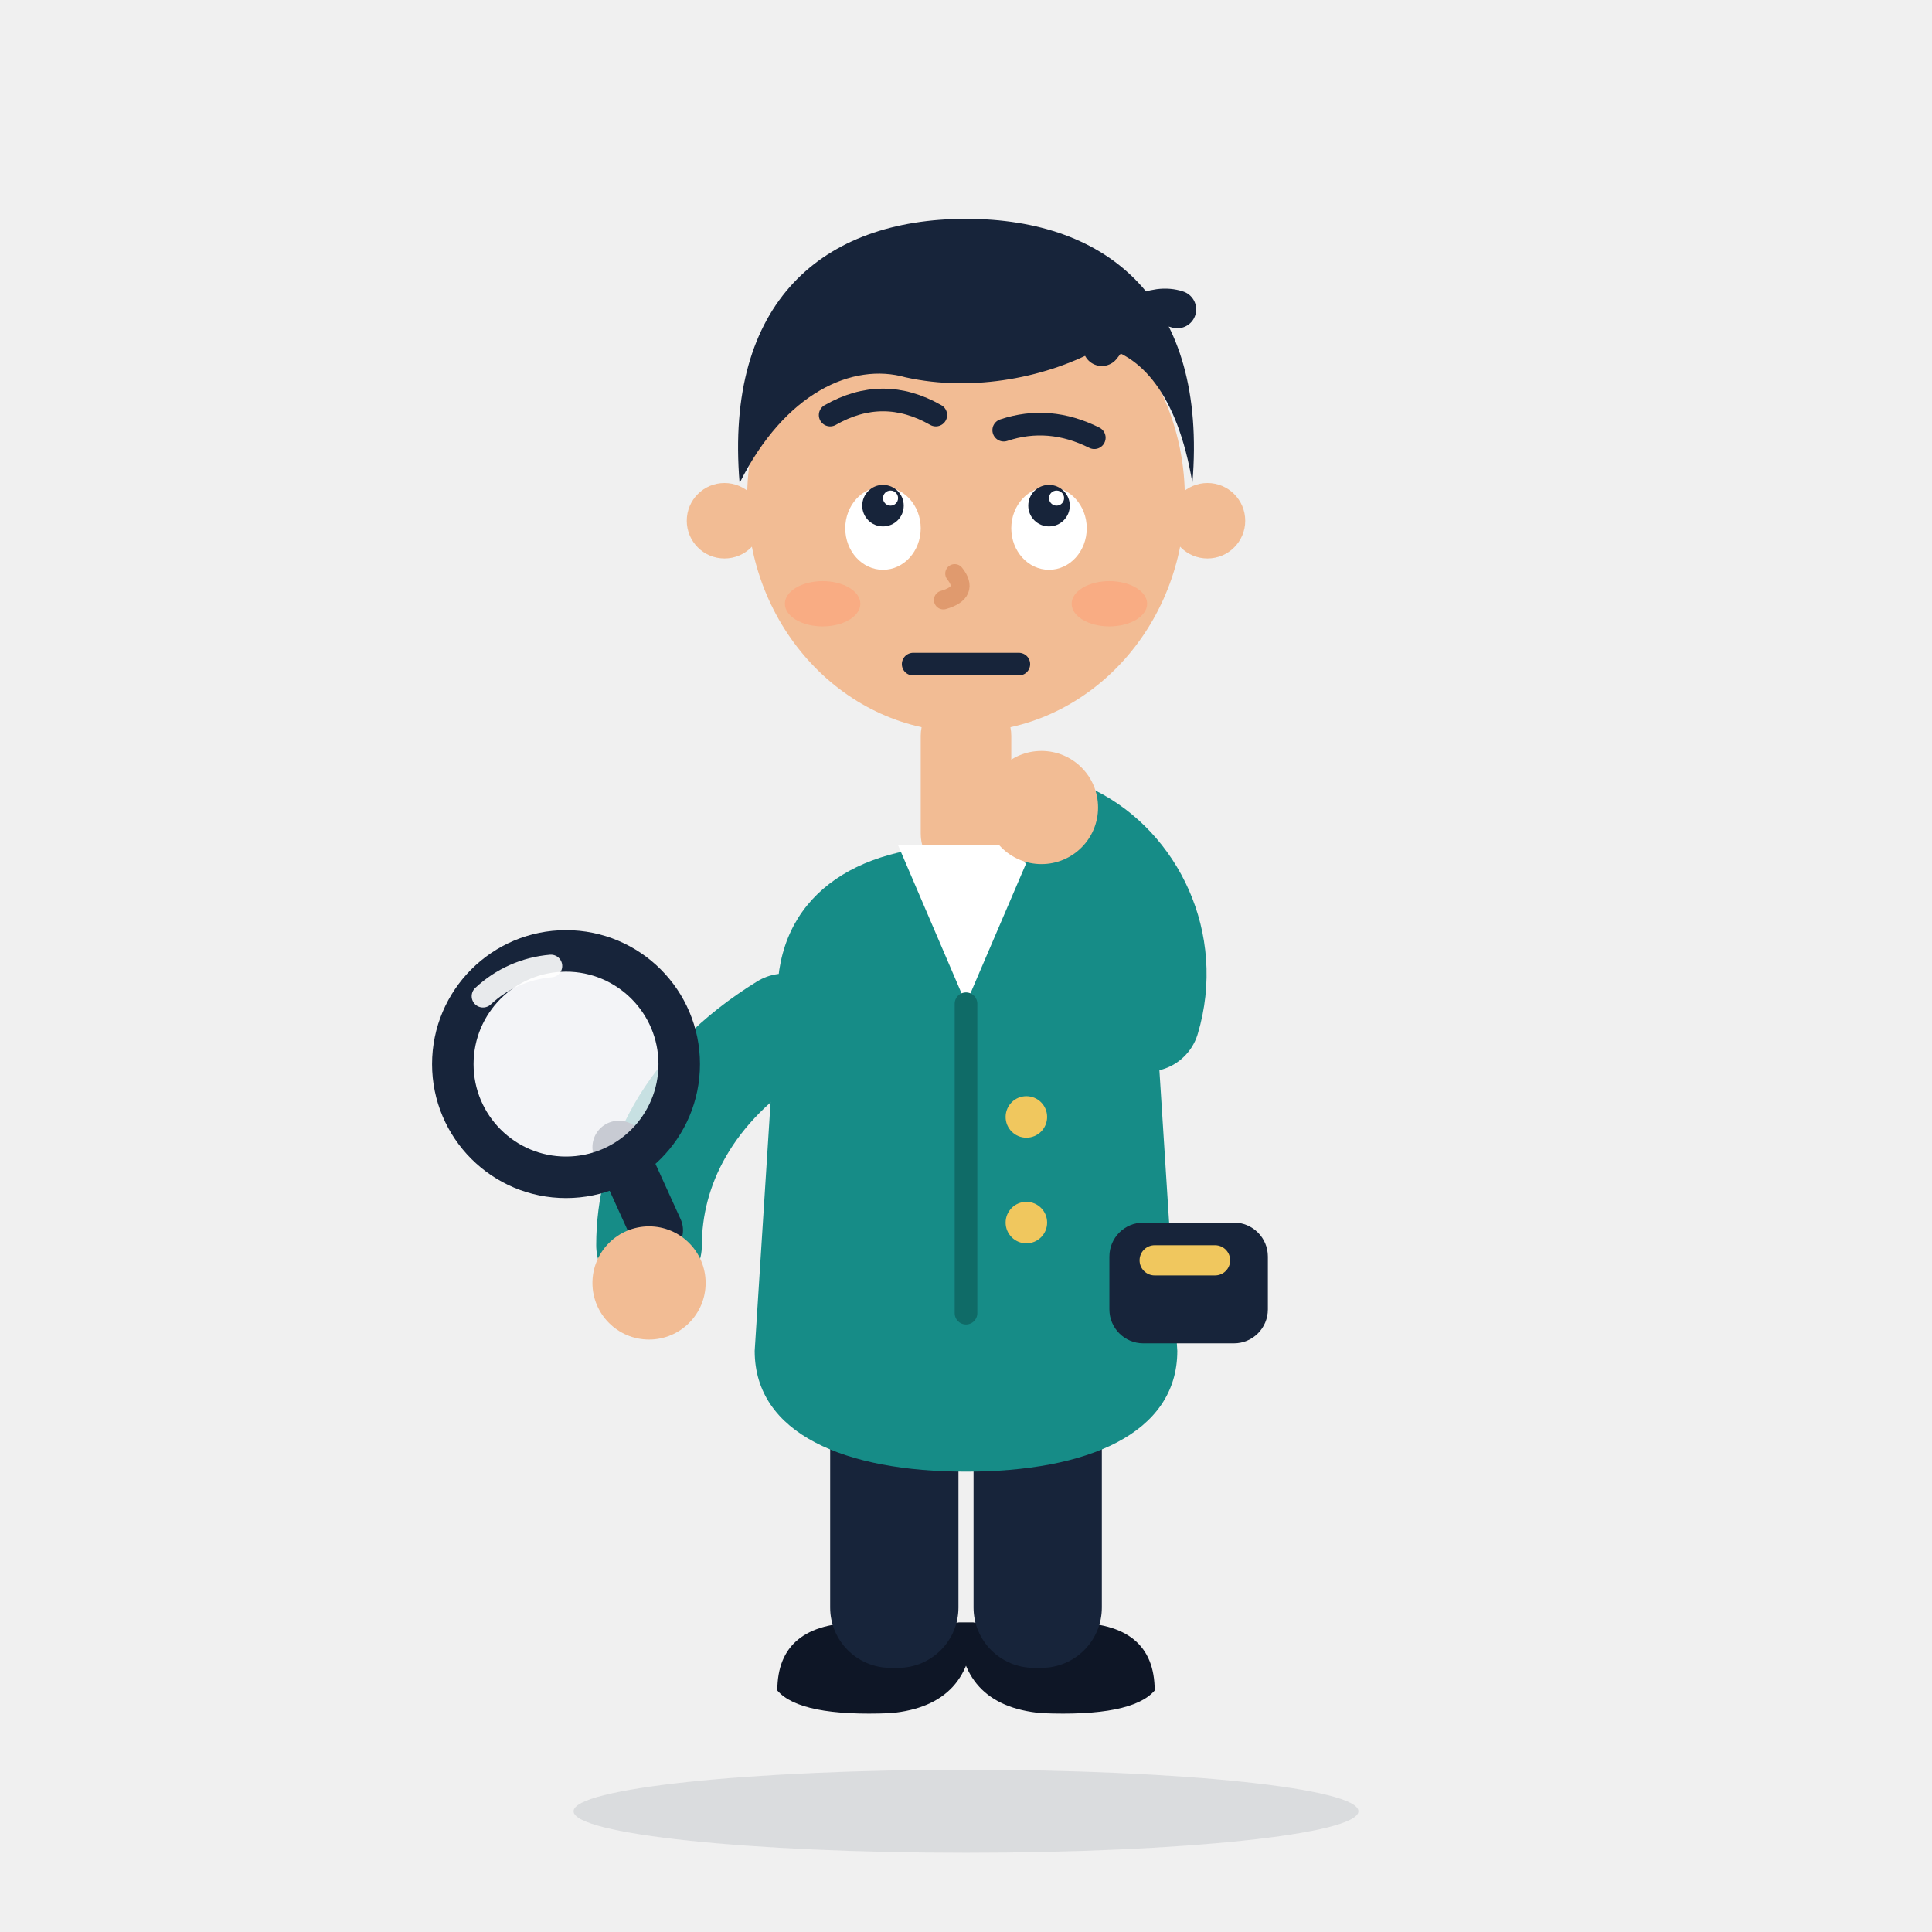
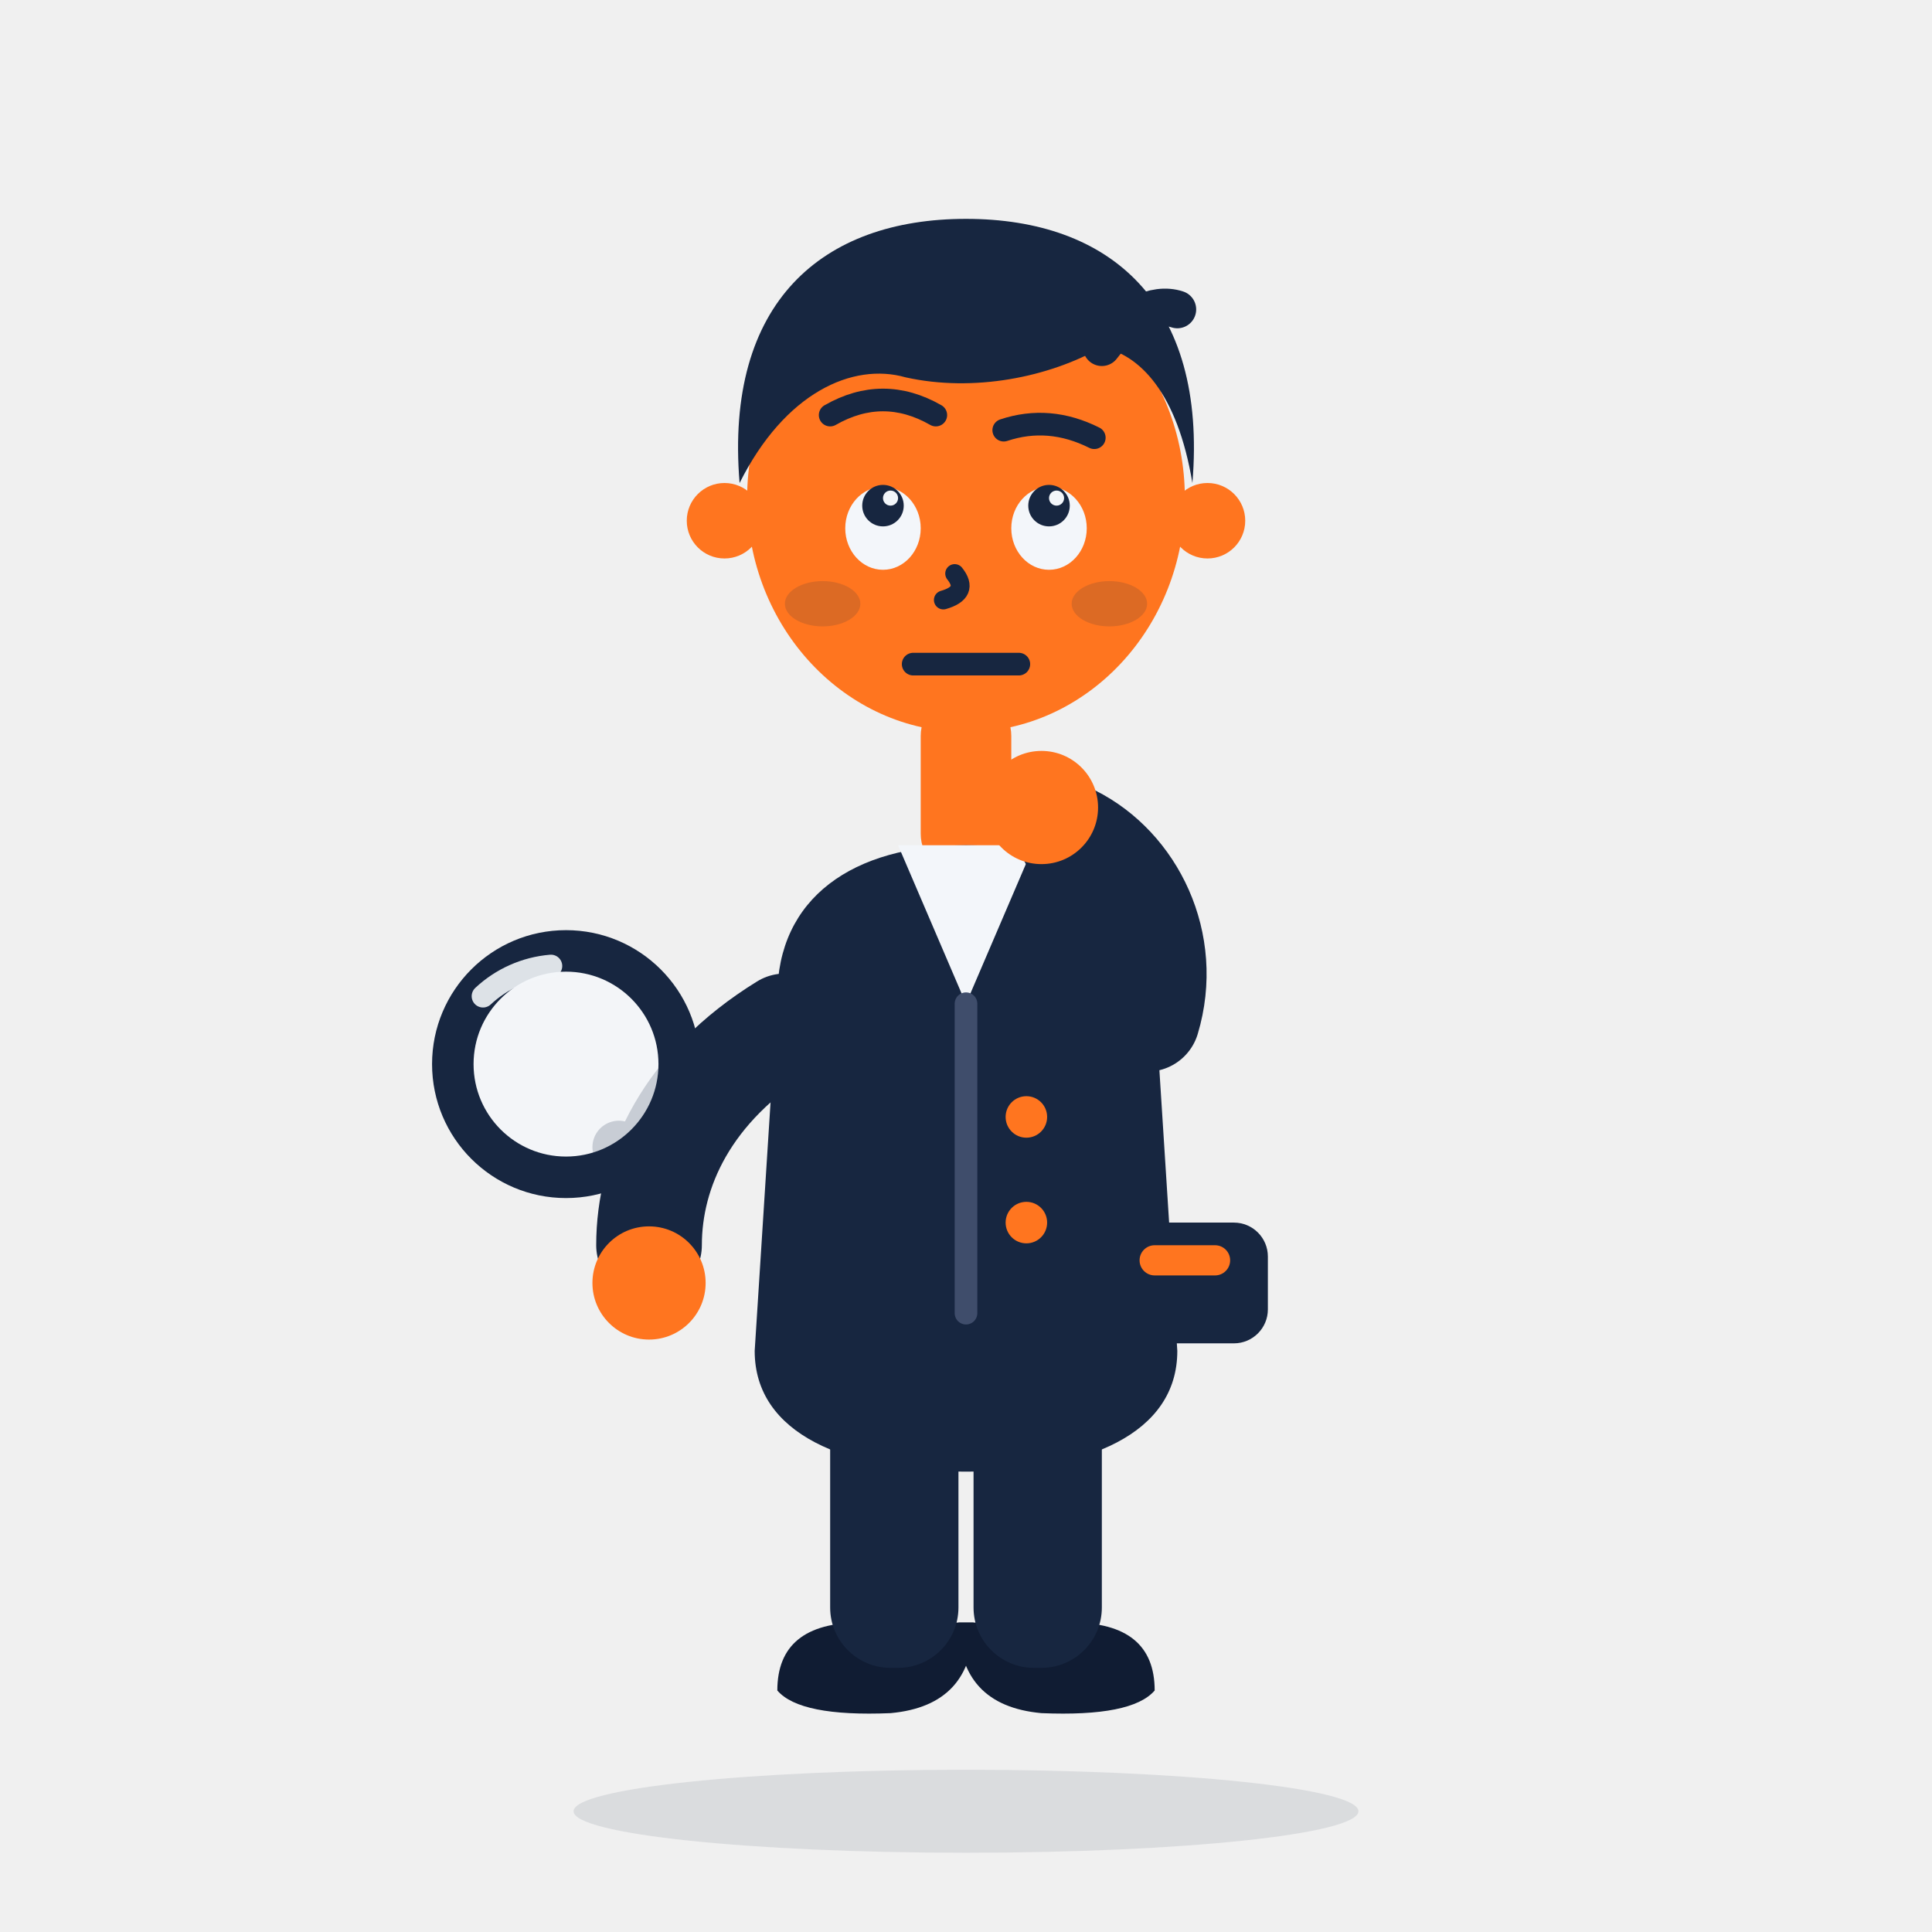
<svg xmlns="http://www.w3.org/2000/svg" viewBox="0 0 512 512" width="512" height="512" fill="none">
-   <ellipse cx="256" cy="480" rx="104" ry="11" fill="#17243A" opacity="0.10" />
-   <path d="M206 448 Q206 430 228 430 L258 430 Q258 452 236 454 Q212 455 206 448 Z" fill="#0E1626" />
-   <path d="M306 448 Q306 430 284 430 L254 430 Q254 452 276 454 Q300 455 306 448 Z" fill="#0E1626" />
-   <rect x="220" y="368" width="34" height="74" rx="16" fill="#17243A" />
-   <rect x="258" y="368" width="34" height="74" rx="16" fill="#17243A" />
-   <rect x="244" y="184" width="24" height="48" rx="11" fill="#F2BC94" />
-   <path d="M206 264 C206 238 226 224 256 224 C286 224 306 238 306 264 L312 358 C312 380 288 390 256 390 C224 390 200 380 200 358 Z" fill="#168C87" />
-   <path d="M238 224 L256 266 L274 224 Z" fill="#FFFFFF" />
-   <path d="M256 266 L256 348" stroke="#0F6B67" stroke-width="6" stroke-linecap="round" />
-   <circle cx="272" cy="296" r="5.5" fill="#F0C75E" />
-   <circle cx="272" cy="324" r="5.5" fill="#F0C75E" />
-   <rect x="294" y="324" width="42" height="32" rx="9" fill="#17243A" />
-   <rect x="302" y="330" width="24" height="8" rx="4" fill="#F0C75E" />
-   <path d="M208 272 C182 288 172 310 172 330" stroke="#168C87" stroke-width="28" stroke-linecap="round" />
-   <path d="M304 270 C310 250 300 230 284 222" stroke="#168C87" stroke-width="28" stroke-linecap="round" />
-   <line x1="164" y1="304" x2="174" y2="326" stroke="#17243A" stroke-width="14" stroke-linecap="round" />
-   <circle cx="150" cy="282" r="30" fill="#F3F5F8" fill-opacity="0.8" stroke="#17243A" stroke-width="11" />
-   <path d="M128 264 A30 30 0 0 1 146 256" stroke="#FFFFFF" stroke-width="6" stroke-linecap="round" opacity="0.9" />
-   <circle cx="172" cy="340" r="15" fill="#F2BC94" />
-   <circle cx="276" cy="214" r="15" fill="#F2BC94" />
-   <circle cx="192" cy="138" r="10" fill="#F2BC94" />
-   <circle cx="320" cy="138" r="10" fill="#F2BC94" />
-   <ellipse cx="256" cy="132" rx="58" ry="62" fill="#F2BC94" />
-   <path d="M196 128 C192 80 218 58 256 58 C294 58 320 80 316 128 C312 104 302 94 292 92 C278 100 258 104 240 100 C226 96 208 104 196 128 Z" fill="#17243A" />
-   <path d="M292 92 C298 84 306 80 312 82" stroke="#17243A" stroke-width="10" stroke-linecap="round" />
-   <path d="M220 110 Q234 102 248 110" stroke="#17243A" stroke-width="6" stroke-linecap="round" />
-   <path d="M266 114 Q278 110 290 116" stroke="#17243A" stroke-width="6" stroke-linecap="round" />
-   <ellipse cx="234" cy="140" rx="10" ry="11" fill="#FFFFFF" />
-   <ellipse cx="278" cy="140" rx="10" ry="11" fill="#FFFFFF" />
-   <circle cx="234" cy="134" r="5.5" fill="#17243A" />
-   <circle cx="278" cy="134" r="5.5" fill="#17243A" />
-   <circle cx="236" cy="132" r="2" fill="#FFFFFF" />
-   <circle cx="280" cy="132" r="2" fill="#FFFFFF" />
-   <path d="M253 152 Q257 157 250 159" stroke="#E09A6E" stroke-width="5" stroke-linecap="round" />
-   <path d="M242 176 H270" stroke="#17243A" stroke-width="6" stroke-linecap="round" />
-   <ellipse cx="218" cy="160" rx="10" ry="6" fill="#FF9E75" opacity="0.55" />
-   <ellipse cx="294" cy="160" rx="10" ry="6" fill="#FF9E75" opacity="0.55" />
+   <ellipse cx="256" cy="480" rx="104" ry="11" fill="#172640" opacity="0.10" />
+   <path d="M206 448 Q206 430 228 430 L258 430 Q258 452 236 454 Q212 455 206 448 Z" fill="#101c33" />
+   <path d="M306 448 Q306 430 284 430 L254 430 Q254 452 276 454 Q300 455 306 448 Z" fill="#101c33" />
+   <rect x="220" y="368" width="34" height="74" rx="16" fill="#172640" />
+   <rect x="258" y="368" width="34" height="74" rx="16" fill="#172640" />
+   <rect x="244" y="184" width="24" height="48" rx="11" fill="#ff751f" />
+   <path d="M206 264 C206 238 226 224 256 224 C286 224 306 238 306 264 L312 358 C312 380 288 390 256 390 C224 390 200 380 200 358 Z" fill="#172640" />
+   <path d="M238 224 L256 266 L274 224 Z" fill="#f3f6fa" />
+   <path d="M256 266 L256 348" stroke="#3f4d6b" stroke-width="6" stroke-linecap="round" />
+   <circle cx="272" cy="296" r="5.5" fill="#ff751f" />
+   <circle cx="272" cy="324" r="5.5" fill="#ff751f" />
+   <rect x="294" y="324" width="42" height="32" rx="9" fill="#172640" />
+   <rect x="302" y="330" width="24" height="8" rx="4" fill="#ff751f" />
+   <path d="M208 272 C182 288 172 310 172 330" stroke="#172640" stroke-width="28" stroke-linecap="round" />
+   <path d="M304 270 C310 250 300 230 284 222" stroke="#172640" stroke-width="28" stroke-linecap="round" />
+   <line x1="164" y1="304" x2="174" y2="326" stroke="#172640" stroke-width="14" stroke-linecap="round" />
+   <circle cx="150" cy="282" r="30" fill="#f3f6fa" fill-opacity="0.8" stroke="#172640" stroke-width="11" />
+   <path d="M128 264 A30 30 0 0 1 146 256" stroke="#f3f6fa" stroke-width="6" stroke-linecap="round" opacity="0.9" />
+   <circle cx="172" cy="340" r="15" fill="#ff751f" />
+   <circle cx="276" cy="214" r="15" fill="#ff751f" />
+   <circle cx="192" cy="138" r="10" fill="#ff751f" />
+   <circle cx="320" cy="138" r="10" fill="#ff751f" />
+   <ellipse cx="256" cy="132" rx="58" ry="62" fill="#ff751f" />
+   <path d="M196 128 C192 80 218 58 256 58 C294 58 320 80 316 128 C312 104 302 94 292 92 C278 100 258 104 240 100 C226 96 208 104 196 128 Z" fill="#172640" />
+   <path d="M292 92 C298 84 306 80 312 82" stroke="#172640" stroke-width="10" stroke-linecap="round" />
+   <path d="M220 110 Q234 102 248 110" stroke="#172640" stroke-width="6" stroke-linecap="round" />
+   <path d="M266 114 Q278 110 290 116" stroke="#172640" stroke-width="6" stroke-linecap="round" />
+   <ellipse cx="234" cy="140" rx="10" ry="11" fill="#f3f6fa" />
+   <ellipse cx="278" cy="140" rx="10" ry="11" fill="#f3f6fa" />
+   <circle cx="234" cy="134" r="5.5" fill="#172640" />
+   <circle cx="278" cy="134" r="5.5" fill="#172640" />
+   <circle cx="236" cy="132" r="2" fill="#f3f6fa" />
+   <circle cx="280" cy="132" r="2" fill="#f3f6fa" />
+   <path d="M253 152 Q257 157 250 159" stroke="#172640" stroke-width="5" stroke-linecap="round" />
+   <path d="M242 176 H270" stroke="#172640" stroke-width="6" stroke-linecap="round" />
+   <ellipse cx="218" cy="160" rx="10" ry="6" fill="#172640" opacity="0.15" />
+   <ellipse cx="294" cy="160" rx="10" ry="6" fill="#172640" opacity="0.15" />
</svg>
